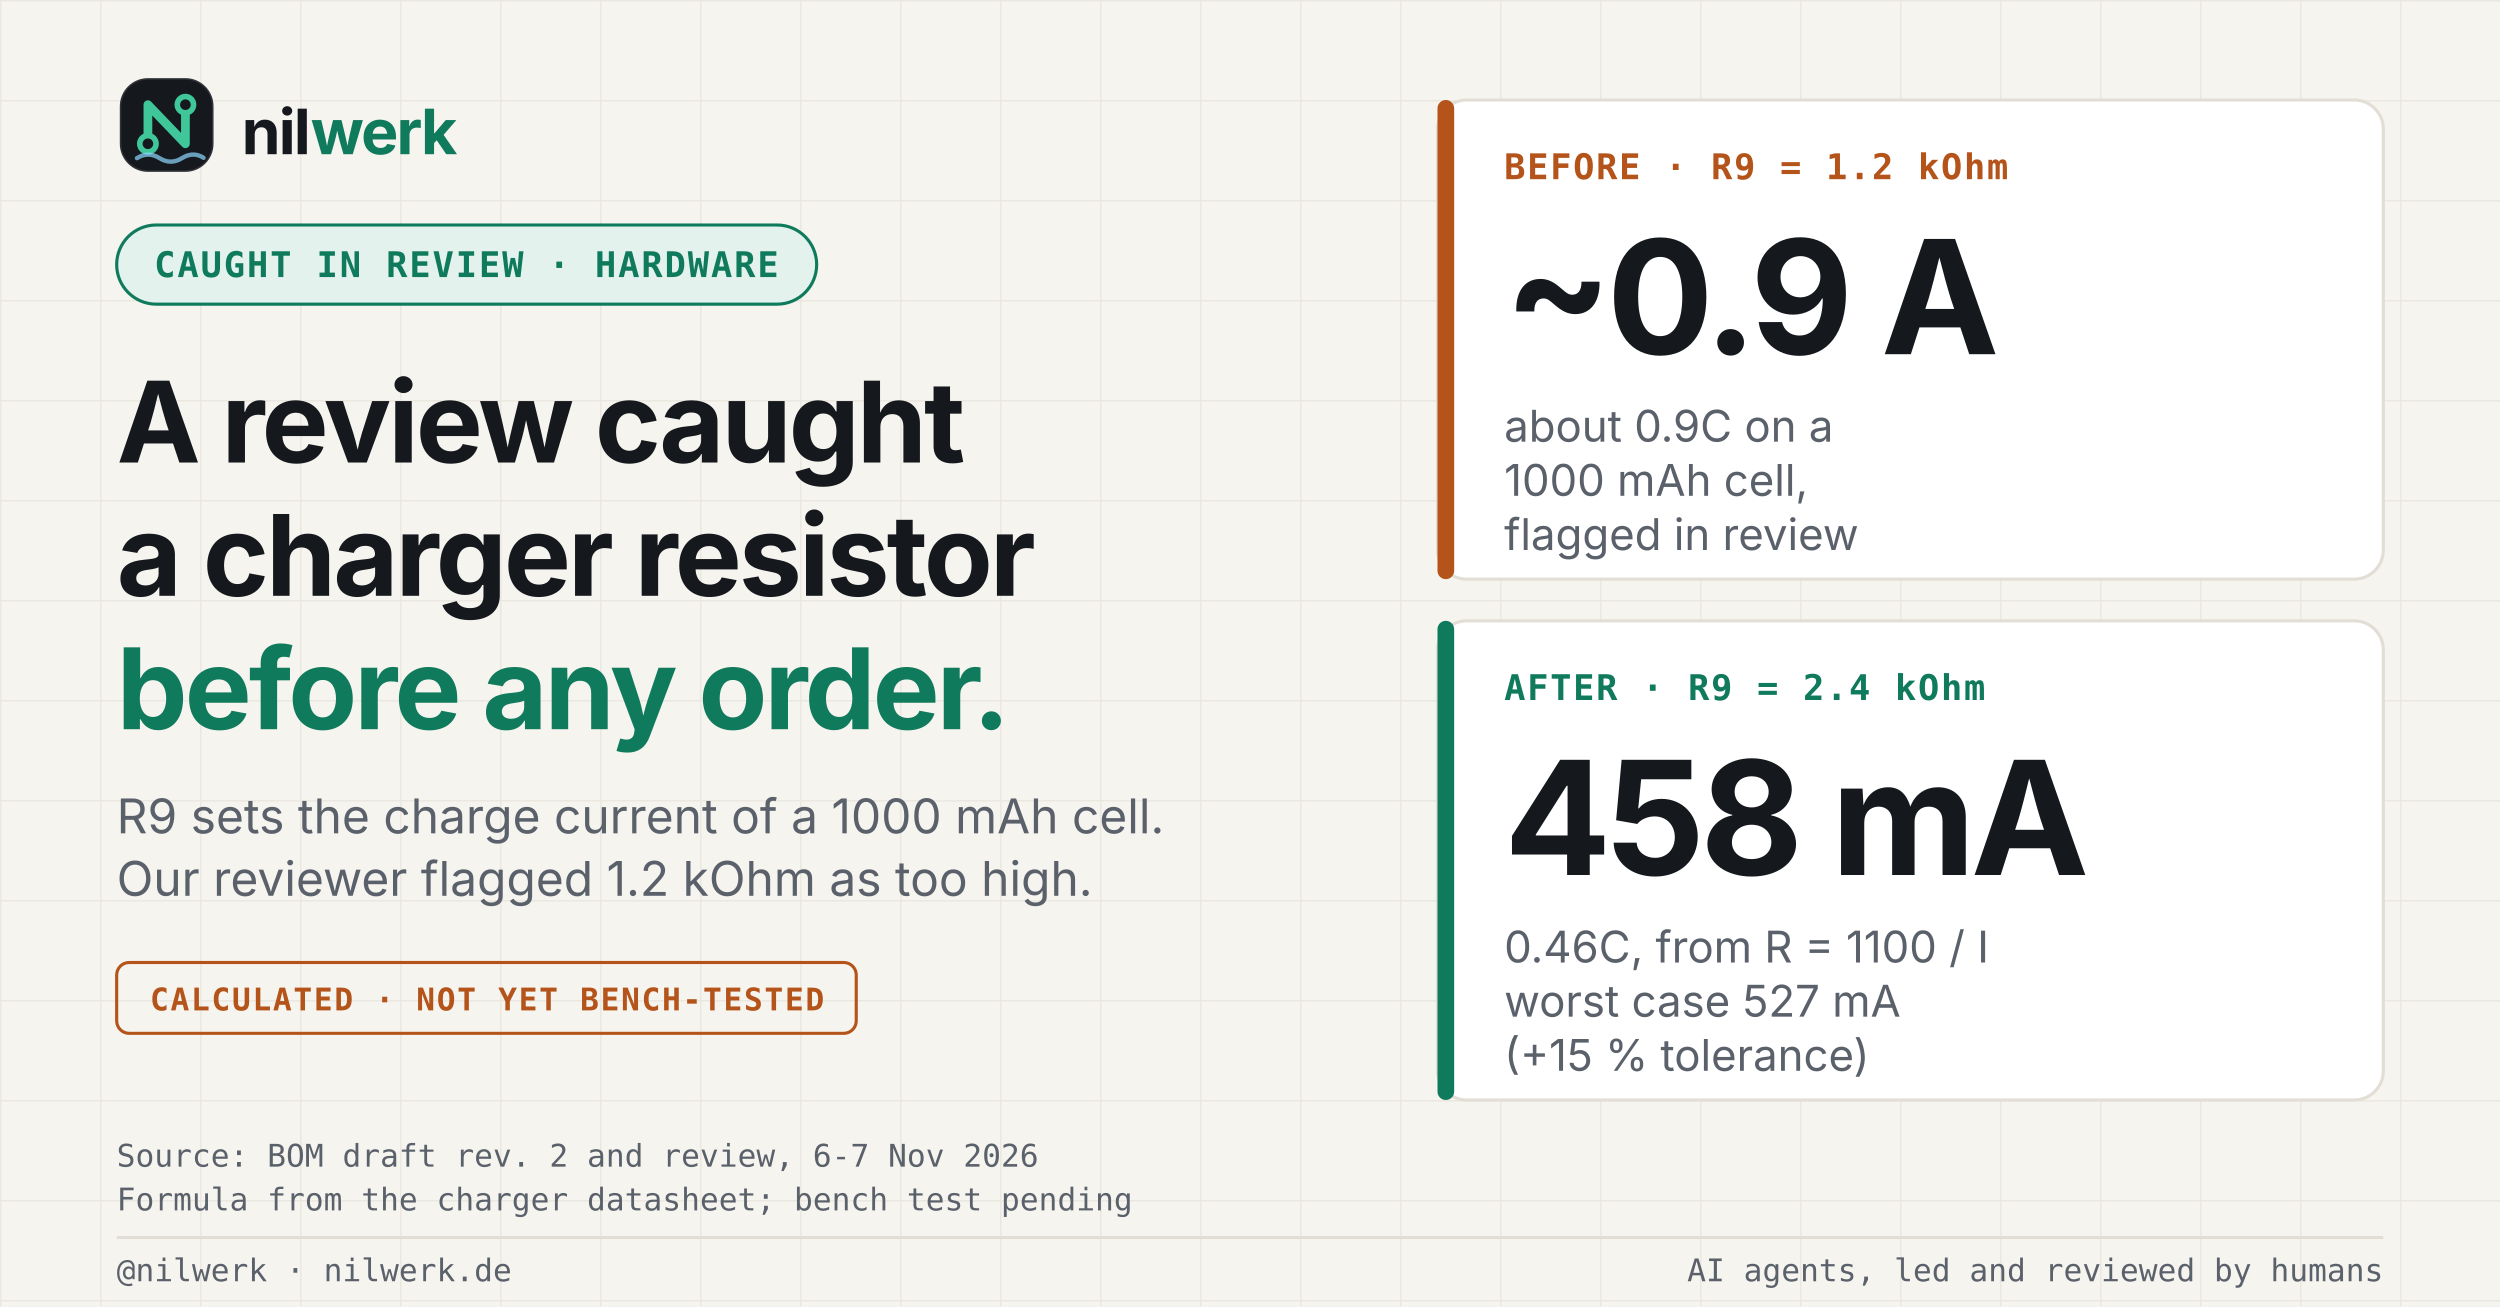
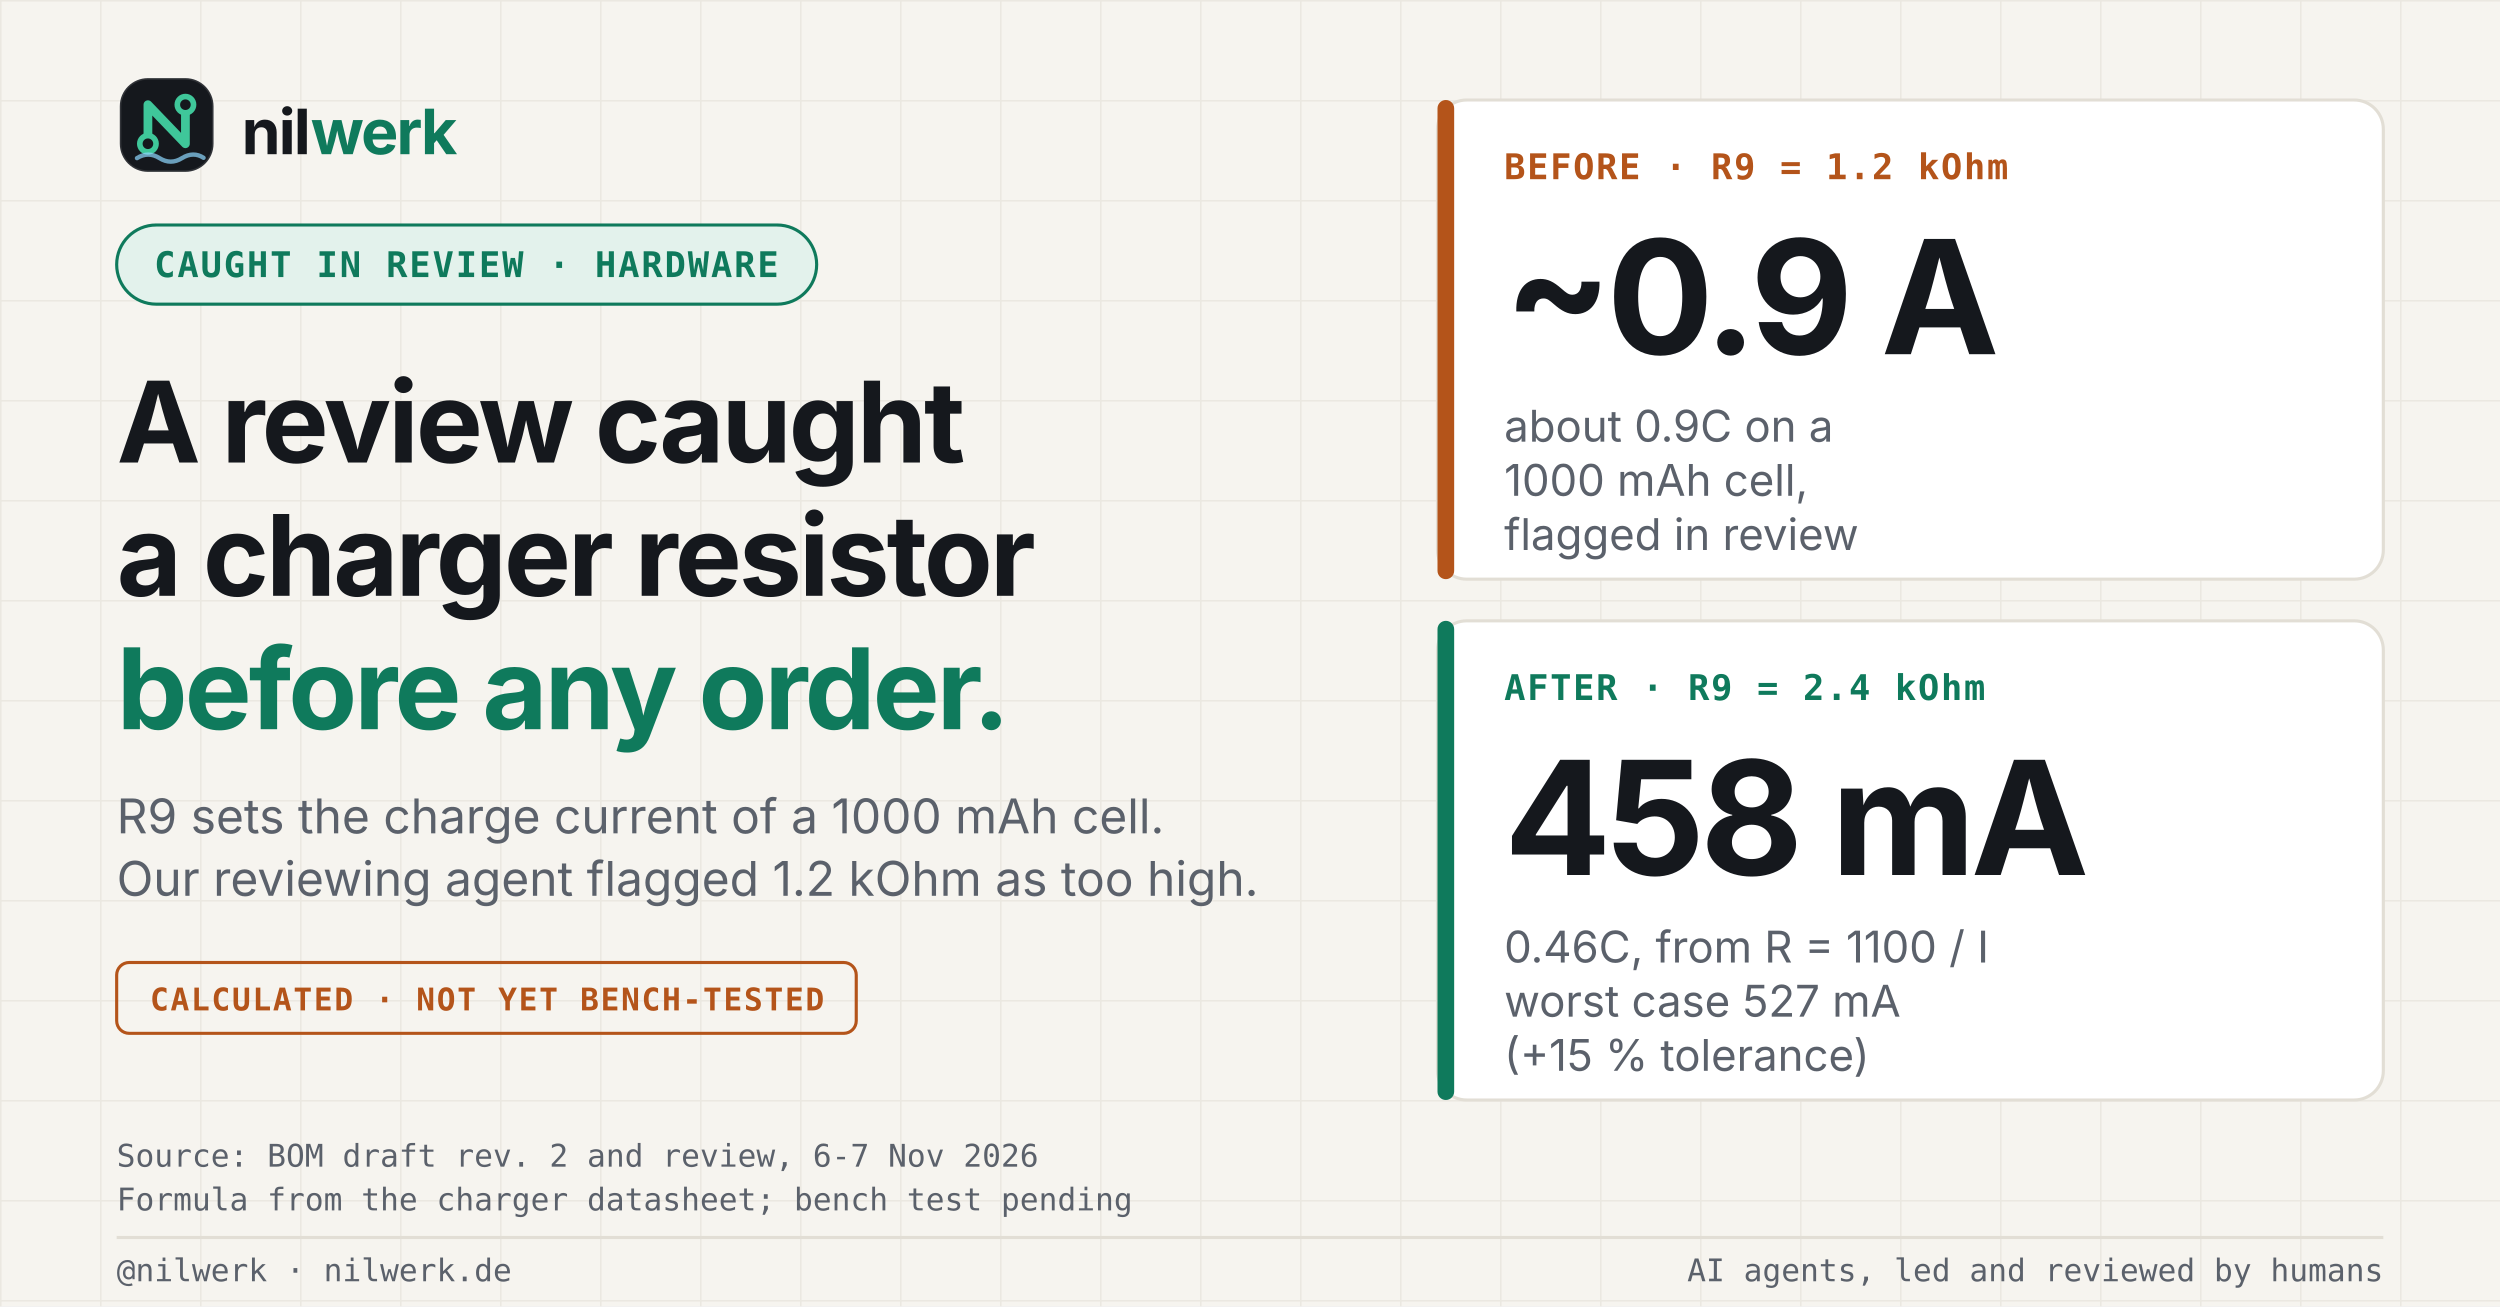
<svg xmlns="http://www.w3.org/2000/svg" width="1200" height="627" viewBox="0 0 1200 627" role="img" aria-label="A review caught a charger resistor before any order.">
  <defs>
    <pattern id="grid" width="48" height="48" patternUnits="userSpaceOnUse">
      <path d="M48 0H0V48" fill="none" stroke="#e2ded5" stroke-width="1.5" opacity=".55" />
    </pattern>
  </defs>
  <rect width="1200" height="627" fill="#f6f4ef" />
  <rect width="1200" height="627" fill="url(#grid)" />
  <g transform="translate(56 36) scale(1.5)">
    <rect x="1" y="1" width="30" height="30" rx="9" fill="#15181d" stroke="#ffffff" stroke-opacity=".12" />
    <path d="M10 22V9.5l12 12.5V9.5" fill="none" stroke="#3fc79a" stroke-width="2.8" stroke-linecap="round" stroke-linejoin="round" />
    <circle cx="10" cy="22" r="2.6" fill="#15181d" stroke="#3fc79a" stroke-width="1.8" />
    <circle cx="22" cy="9.5" r="2.6" fill="#15181d" stroke="#3fc79a" stroke-width="1.8" />
    <path d="M6.5 26.6c2.4-1.5 4.8-1.5 7.2 0s4.8 1.5 7.2 0 4.8-1.5 6.9-.1" fill="none" stroke="#8fd9ff" stroke-opacity=".7" stroke-width="1.4" stroke-linecap="round" />
  </g>
  <text x="116" y="74" font-family="'Space Grotesk', Inter, sans-serif" font-weight="700" font-size="30" letter-spacing="-0.9" fill="#15181d">nil<tspan fill="#0f7a5c">werk</tspan>
  </text>
  <rect x="56" y="108" width="336" height="38" rx="19" fill="#e3f2ec" stroke="#0f7a5c" stroke-width="1.5" />
  <text x="74" y="133" font-family="'JetBrains Mono', monospace" font-weight="600" font-size="17" letter-spacing="0.9" fill="#0f7a5c">CAUGHT IN REVIEW · HARDWARE</text>
  <g font-family="'Space Grotesk', Inter, sans-serif" font-weight="700" font-size="54" letter-spacing="-1.4">
    <text x="56" y="222" fill="#15181d">A review caught</text>
    <text x="56" y="286" fill="#15181d">a charger resistor</text>
    <text x="56" y="350" fill="#0f7a5c">before any order.</text>
  </g>
  <g font-family="Inter, sans-serif" font-size="23" fill="#5b616b">
    <text x="56" y="400">R9 sets the charge current of a 1000 mAh cell.</text>
-     <text x="56" y="430">Our reviewer flagged 1.2 kOhm as too high.</text>
+     <text x="56" y="430">Our reviewing agent flagged 1.2 kOhm as too high.</text>
  </g>
  <rect x="56" y="462" width="355" height="34" rx="6" fill="none" stroke="#b4541a" stroke-width="1.5" />
  <text x="72" y="485" font-family="'JetBrains Mono', monospace" font-weight="600" font-size="15" letter-spacing="0.8" fill="#b4541a">CALCULATED · NOT YET BENCH-TESTED</text>
  <g>
    <rect x="690" y="48" width="454" height="230" rx="14" fill="#ffffff" stroke="#e2ded5" stroke-width="1.5" />
    <rect x="690" y="48" width="8" height="230" rx="4" fill="#b4541a" />
    <text x="722" y="86" font-family="'JetBrains Mono', monospace" font-weight="600" font-size="17" letter-spacing="0.8" fill="#b4541a">BEFORE · R9 = 1.2 kOhm</text>
    <text x="722" y="170" font-family="'Space Grotesk', Inter, sans-serif" font-weight="700" font-size="76" letter-spacing="-2.3" fill="#15181d">~0.9 A</text>
    <text x="722" y="212" font-family="Inter, sans-serif" font-size="21" fill="#5b616b">about 0.9C on a</text>
    <text x="722" y="238" font-family="Inter, sans-serif" font-size="21" fill="#5b616b">1000 mAh cell,</text>
    <text x="722" y="264" font-family="Inter, sans-serif" font-size="21" fill="#5b616b">flagged in review</text>
  </g>
  <g>
    <rect x="690" y="298" width="454" height="230" rx="14" fill="#ffffff" stroke="#e2ded5" stroke-width="1.5" />
    <rect x="690" y="298" width="8" height="230" rx="4" fill="#0f7a5c" />
    <text x="722" y="336" font-family="'JetBrains Mono', monospace" font-weight="600" font-size="17" letter-spacing="0.8" fill="#0f7a5c">AFTER · R9 = 2.4 kOhm</text>
    <text x="722" y="420" font-family="'Space Grotesk', Inter, sans-serif" font-weight="700" font-size="76" letter-spacing="-2.3" fill="#15181d">458 mA</text>
    <text x="722" y="462" font-family="Inter, sans-serif" font-size="21" fill="#5b616b">0.46C, from R = 1100 / I</text>
    <text x="722" y="488" font-family="Inter, sans-serif" font-size="21" fill="#5b616b">worst case 527 mA</text>
    <text x="722" y="514" font-family="Inter, sans-serif" font-size="21" fill="#5b616b">(+15 % tolerance)</text>
  </g>
  <g font-family="'JetBrains Mono', monospace" font-size="15" fill="#5b616b">
    <text x="56" y="560">Source: BOM draft rev. 2 and review, 6-7 Nov 2026</text>
    <text x="56" y="581">Formula from the charger datasheet; bench test pending</text>
  </g>
  <line x1="56" y1="594" x2="1144" y2="594" stroke="#e2ded5" stroke-width="1.5" />
  <g font-family="'JetBrains Mono', monospace" font-size="15" fill="#5b616b">
    <text x="56" y="615">@nilwerk · nilwerk.de</text>
    <text x="1144" y="615" text-anchor="end">AI agents, led and reviewed by humans</text>
  </g>
</svg>
